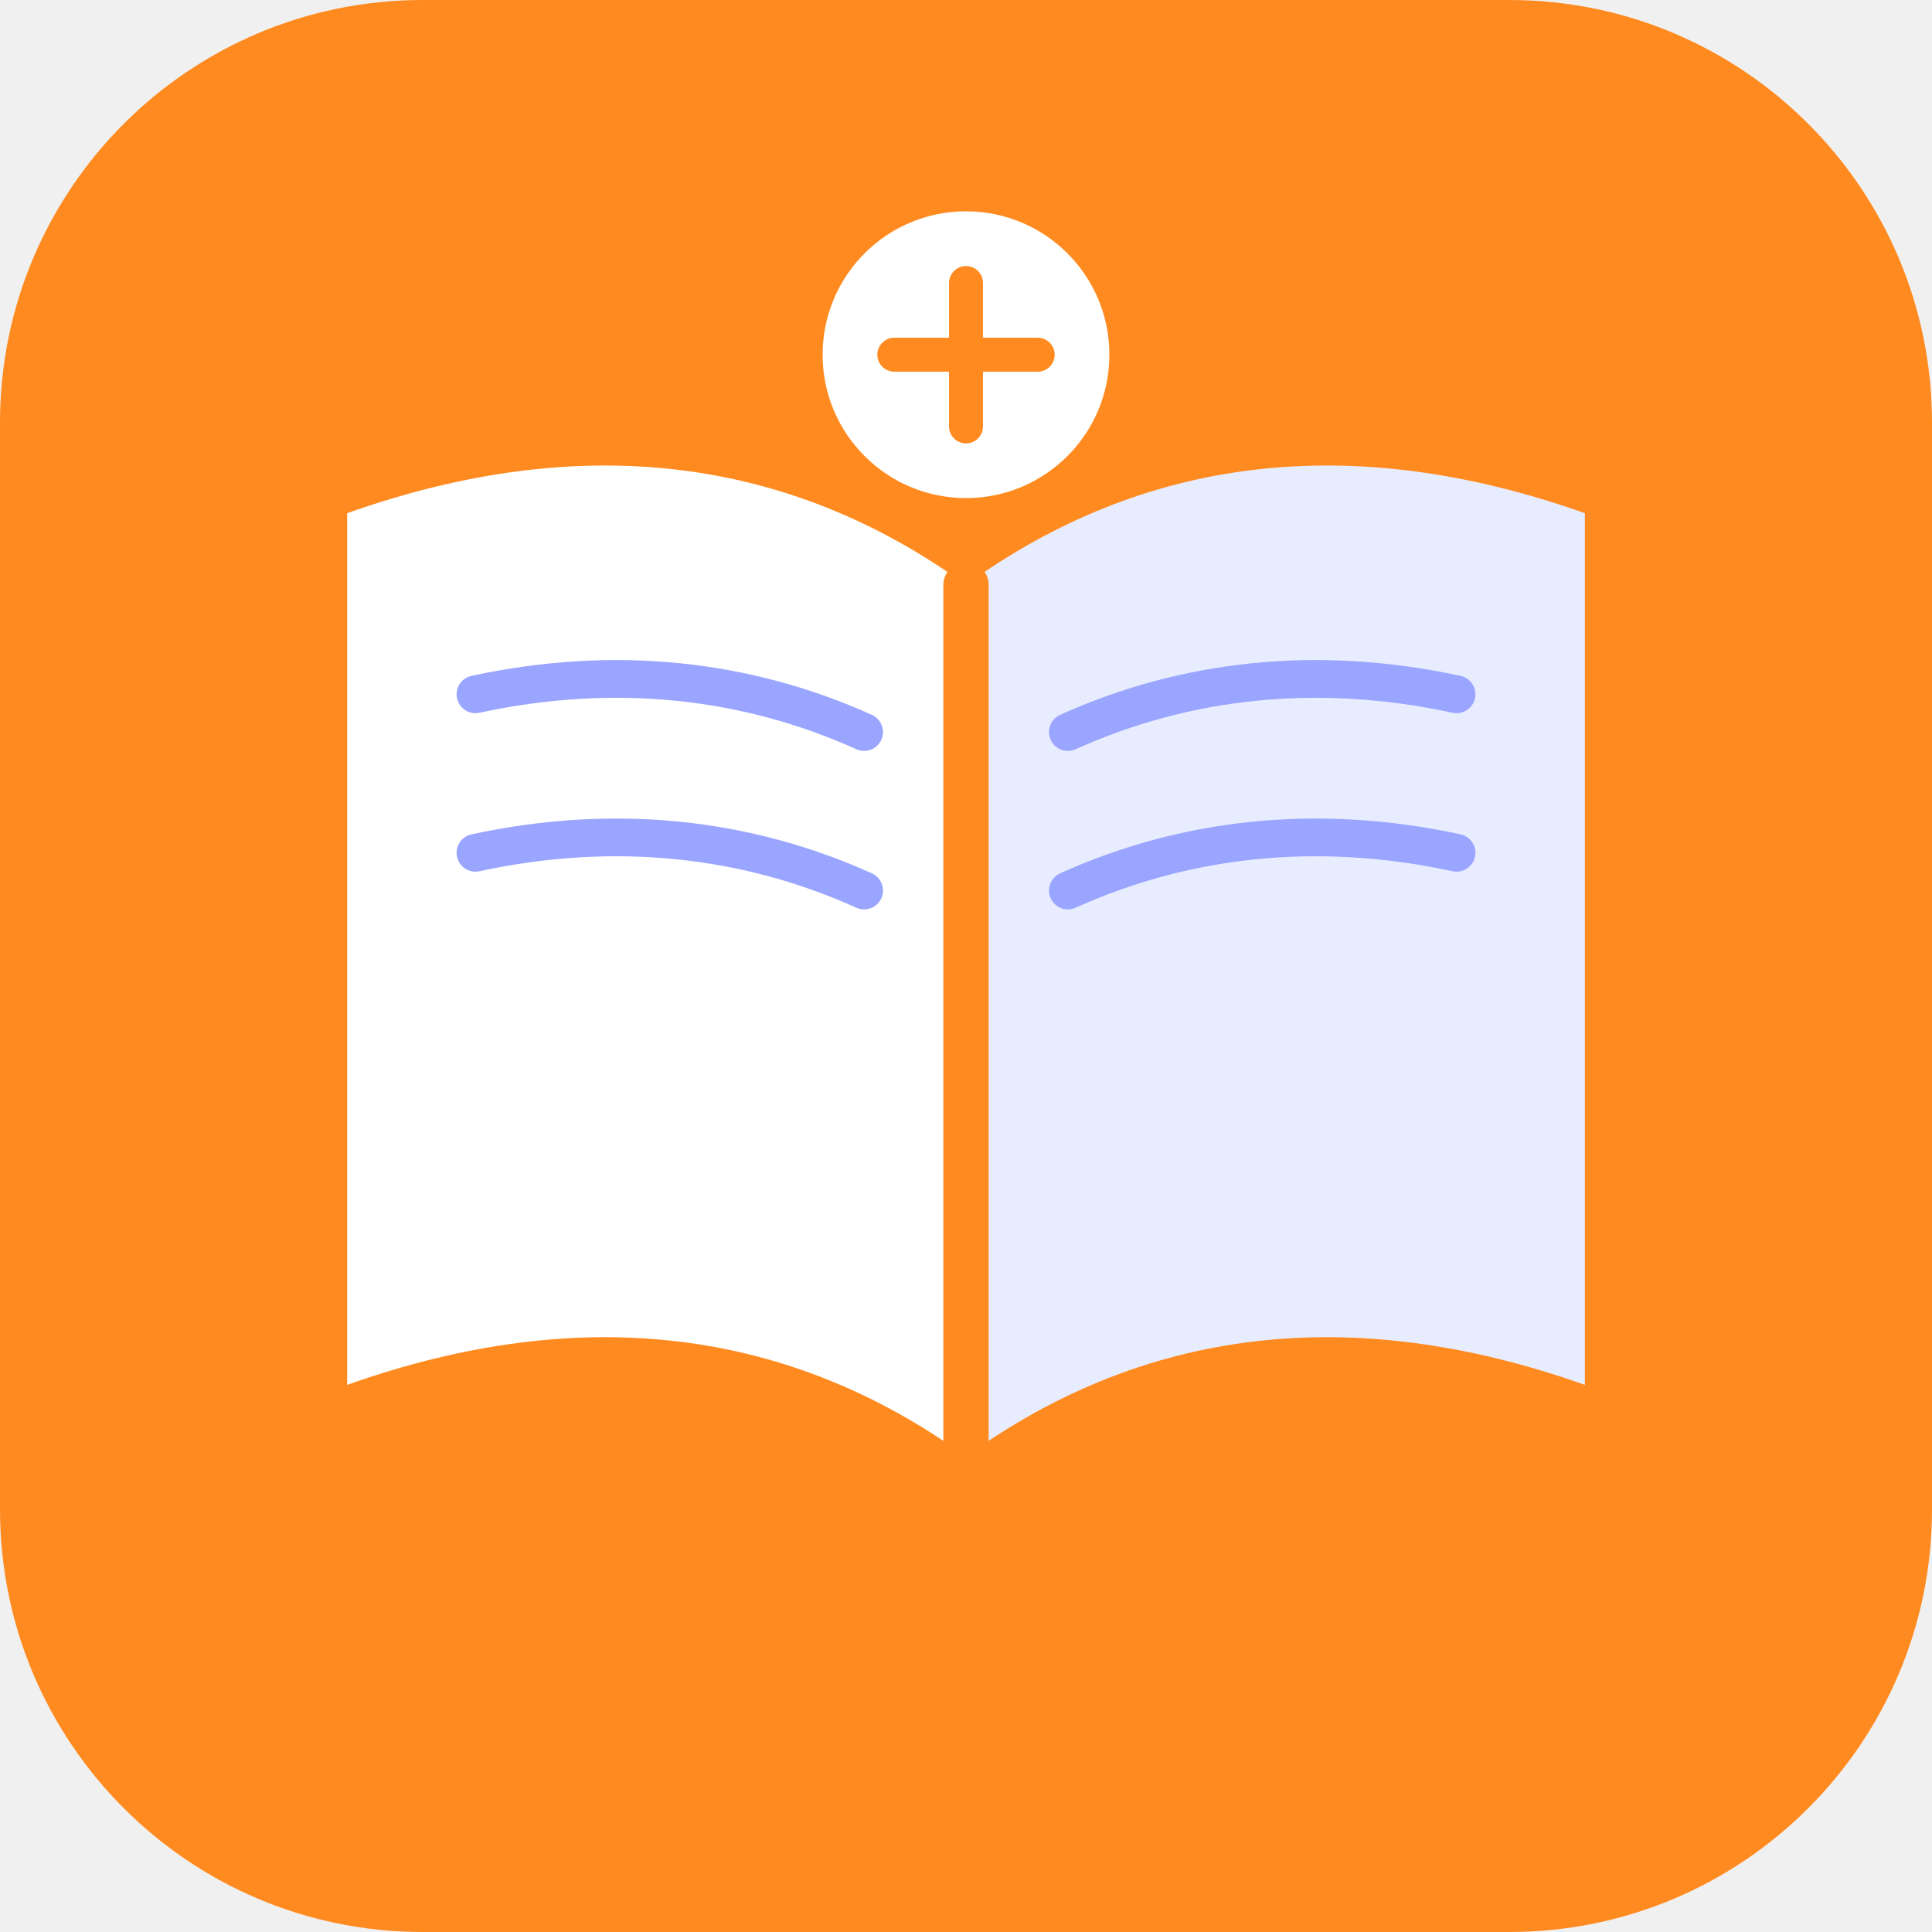
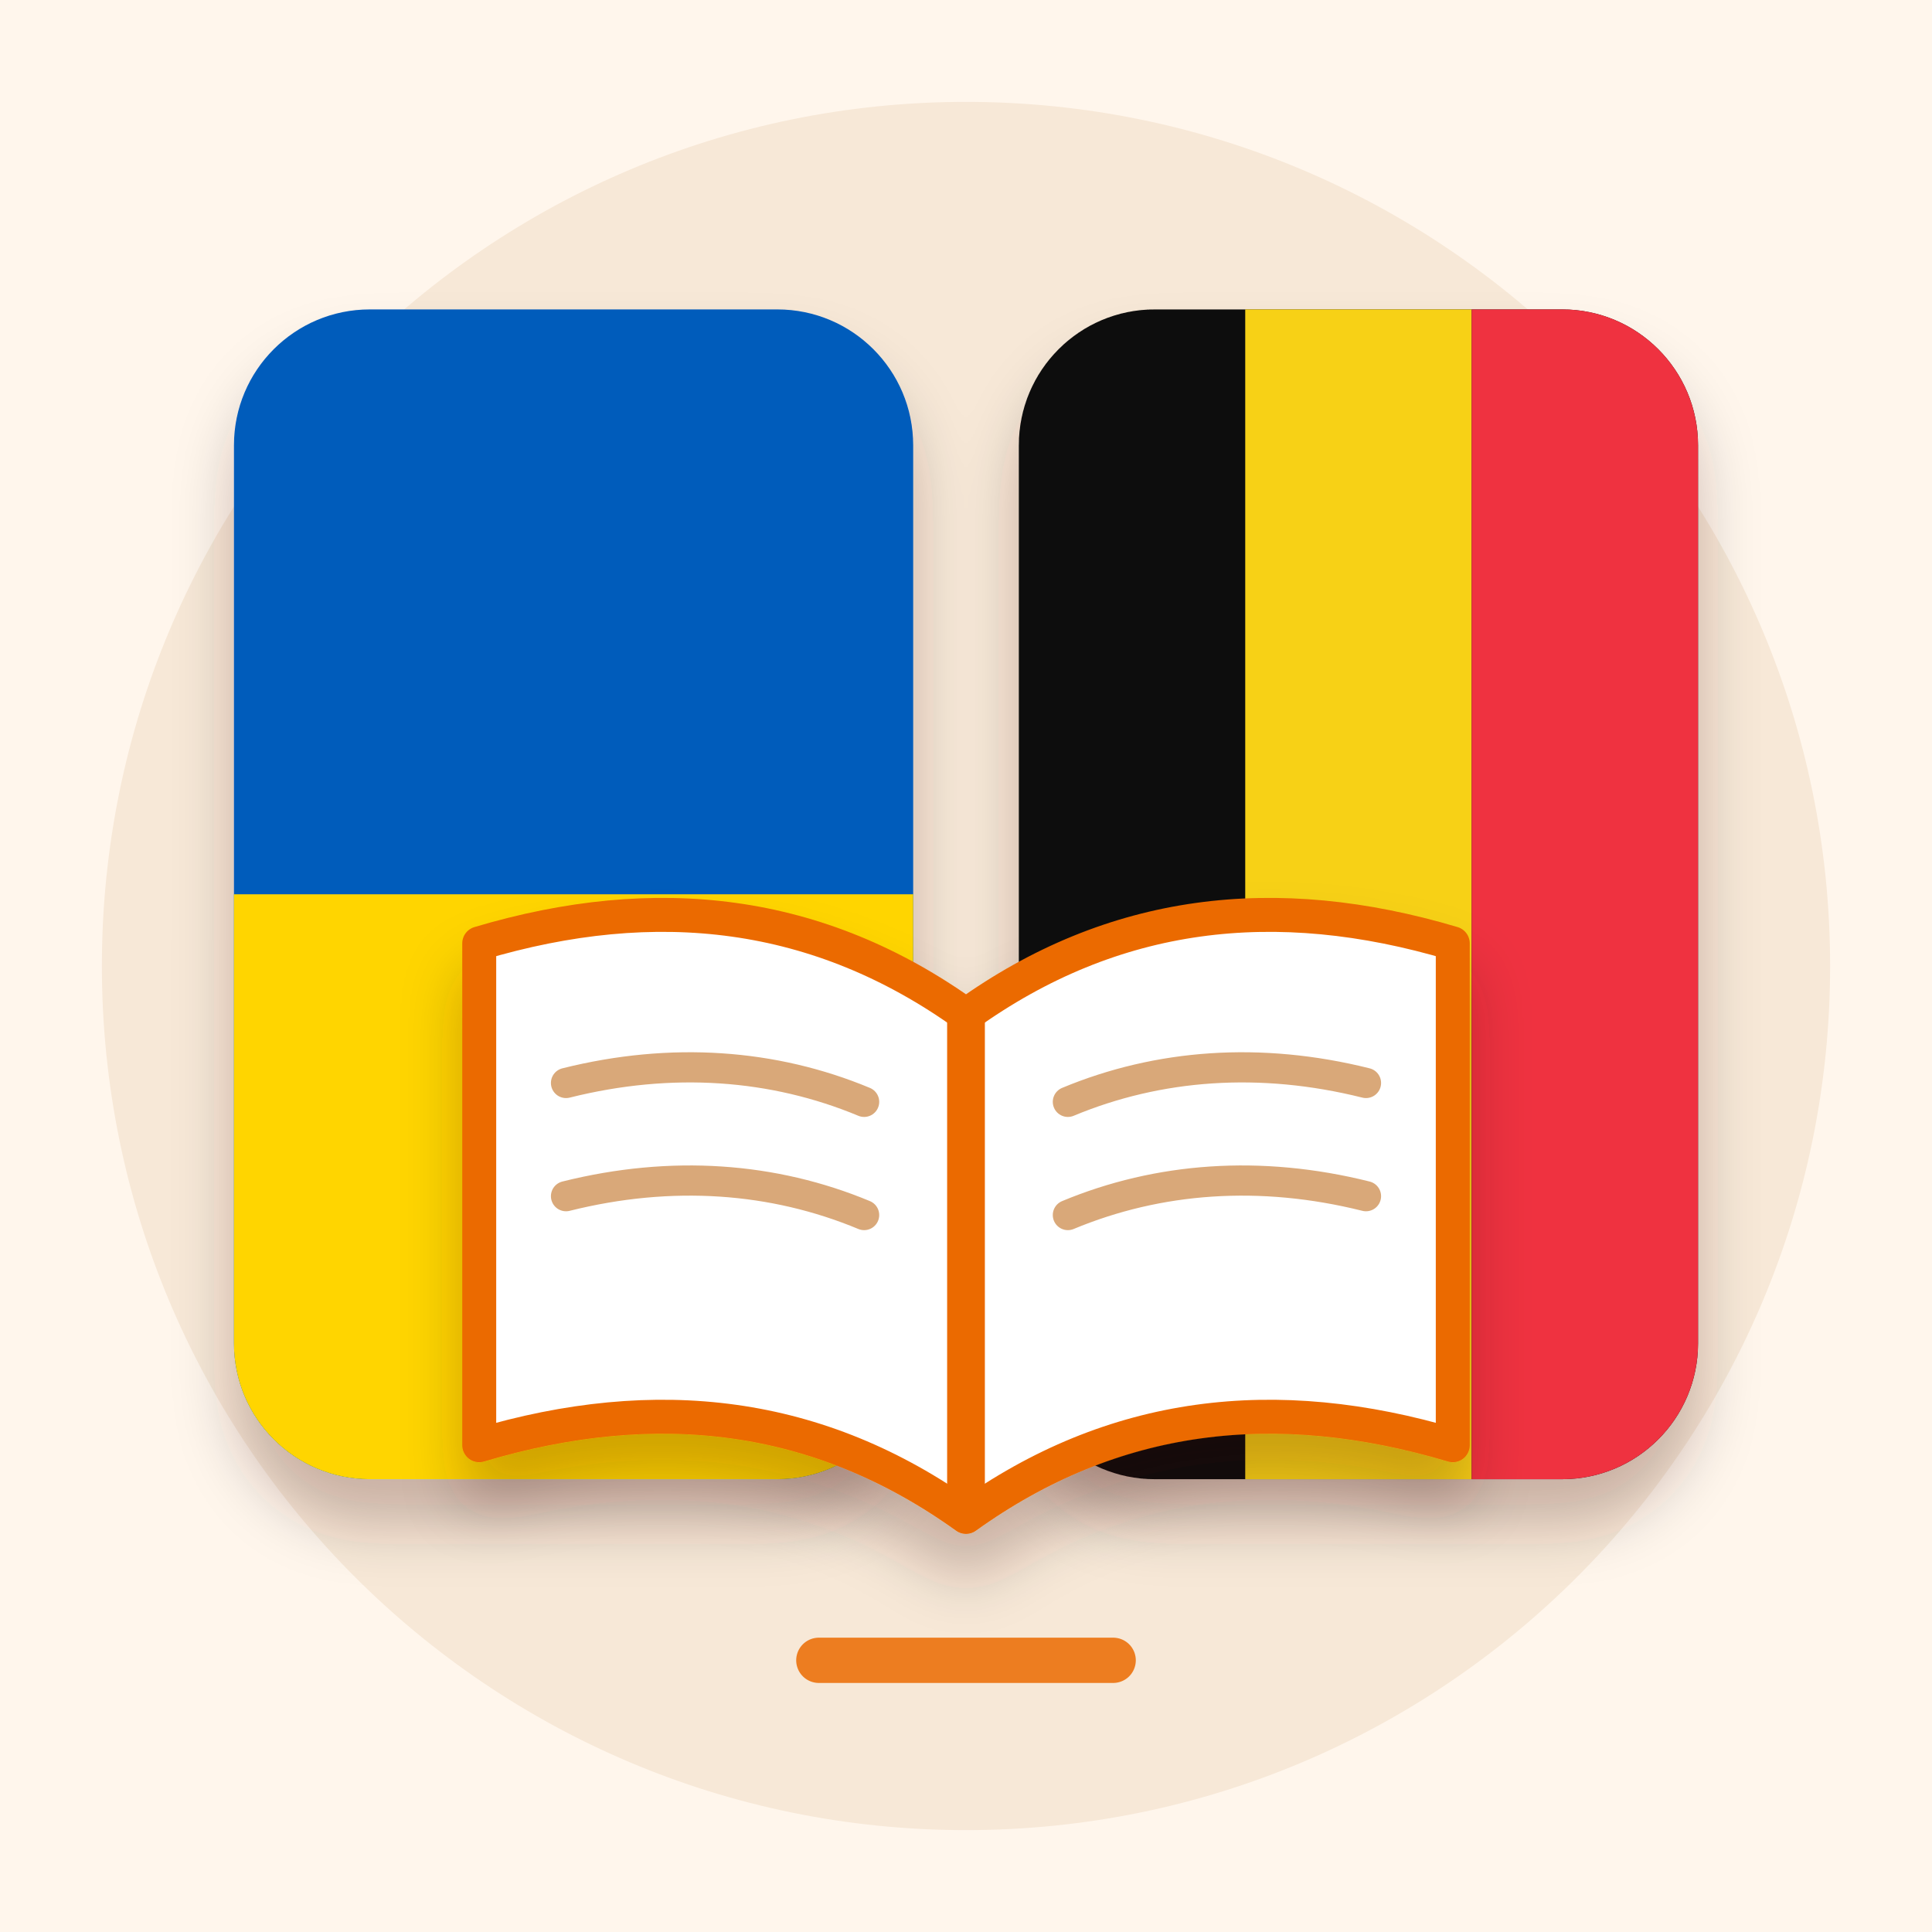
<svg xmlns="http://www.w3.org/2000/svg" viewBox="0 0 512 512">
-   <rect width="512" height="512" rx="112" fill="#FF8A1F" />
-   <path d="M92 136c62-22 117-15 164 19v231c-47-34-102-41-164-19z" fill="#fff" />
-   <path d="M420 136c-62-22-117-15-164 19v231c47-34 102-41 164-19z" fill="#e8ecff" />
-   <path d="M256 155v231" stroke="#FF8A1F" stroke-width="12" stroke-linecap="round" />
-   <path d="M126 184c37-8 72-4 103 10M126 226c37-8 72-4 103 10M283 194c31-14 66-18 103-10M283 236c31-14 66-18 103-10" fill="none" stroke="#9aa5ff" stroke-width="10" stroke-linecap="round" />
-   <circle cx="256" cy="94" r="38" fill="#fff" />
-   <path d="M237 94h38M256 75v38" stroke="#FF8A1F" stroke-width="9" stroke-linecap="round" />
+   <defs>
+     <clipPath id="ua">
+       <rect x="62" y="82" width="180" height="310" rx="36" />
+     </clipPath>
+     <clipPath id="be">
+       <rect x="270" y="82" width="180" height="310" rx="36" />
+     </clipPath>
+     <filter id="shadow" x="-20%" y="-20%" width="140%" height="150%">
+       <feDropShadow dx="0" dy="12" stdDeviation="8" flood-color="#321700" flood-opacity=".24" />
+     </filter>
+   </defs>
+   <rect width="512" height="512" fill="#FFF6EC" />
+   <circle cx="256" cy="256" r="229" fill="#F7E8D7" />
+   <g filter="url(#shadow)">
+     <rect x="62" y="82" width="180" height="310" rx="36" fill="#005BBB" />
+     <g clip-path="url(#ua)">
+       <rect x="62" y="237" width="180" height="155" fill="#FFD500" />
+     </g>
+     <rect x="270" y="82" width="180" height="310" rx="36" fill="#111" />
+     <g clip-path="url(#be)">
+       <rect x="330" y="82" width="60" height="310" fill="#F7D117" />
+       <rect x="390" y="82" width="60" height="310" fill="#EF3340" />
+     </g>
+   </g>
+   <g filter="url(#shadow)">
+     <path d="M256 269c-39-28-82-33-129-19v133c47-14 90-9 129 19 39-28 82-33 129-19V250c-47-14-90-9-129 19z" fill="#fff" stroke="#EB6A00" stroke-width="9" stroke-linejoin="round" />
+     <path d="M256 270v131" stroke="#EB6A00" stroke-width="10" stroke-linecap="round" />
+     <path d="M150 287c28-7 55-5 79 5M150 317c28-7 55-5 79 5M283 292c24-10 51-12 79-5M283 322c24-10 51-12 79-5" fill="none" stroke="#D9A879" stroke-width="8" stroke-linecap="round" />
+   </g>
+   <path d="M217 440h78" stroke="#EB6A00" stroke-width="12" stroke-linecap="round" opacity=".85" />
</svg>
